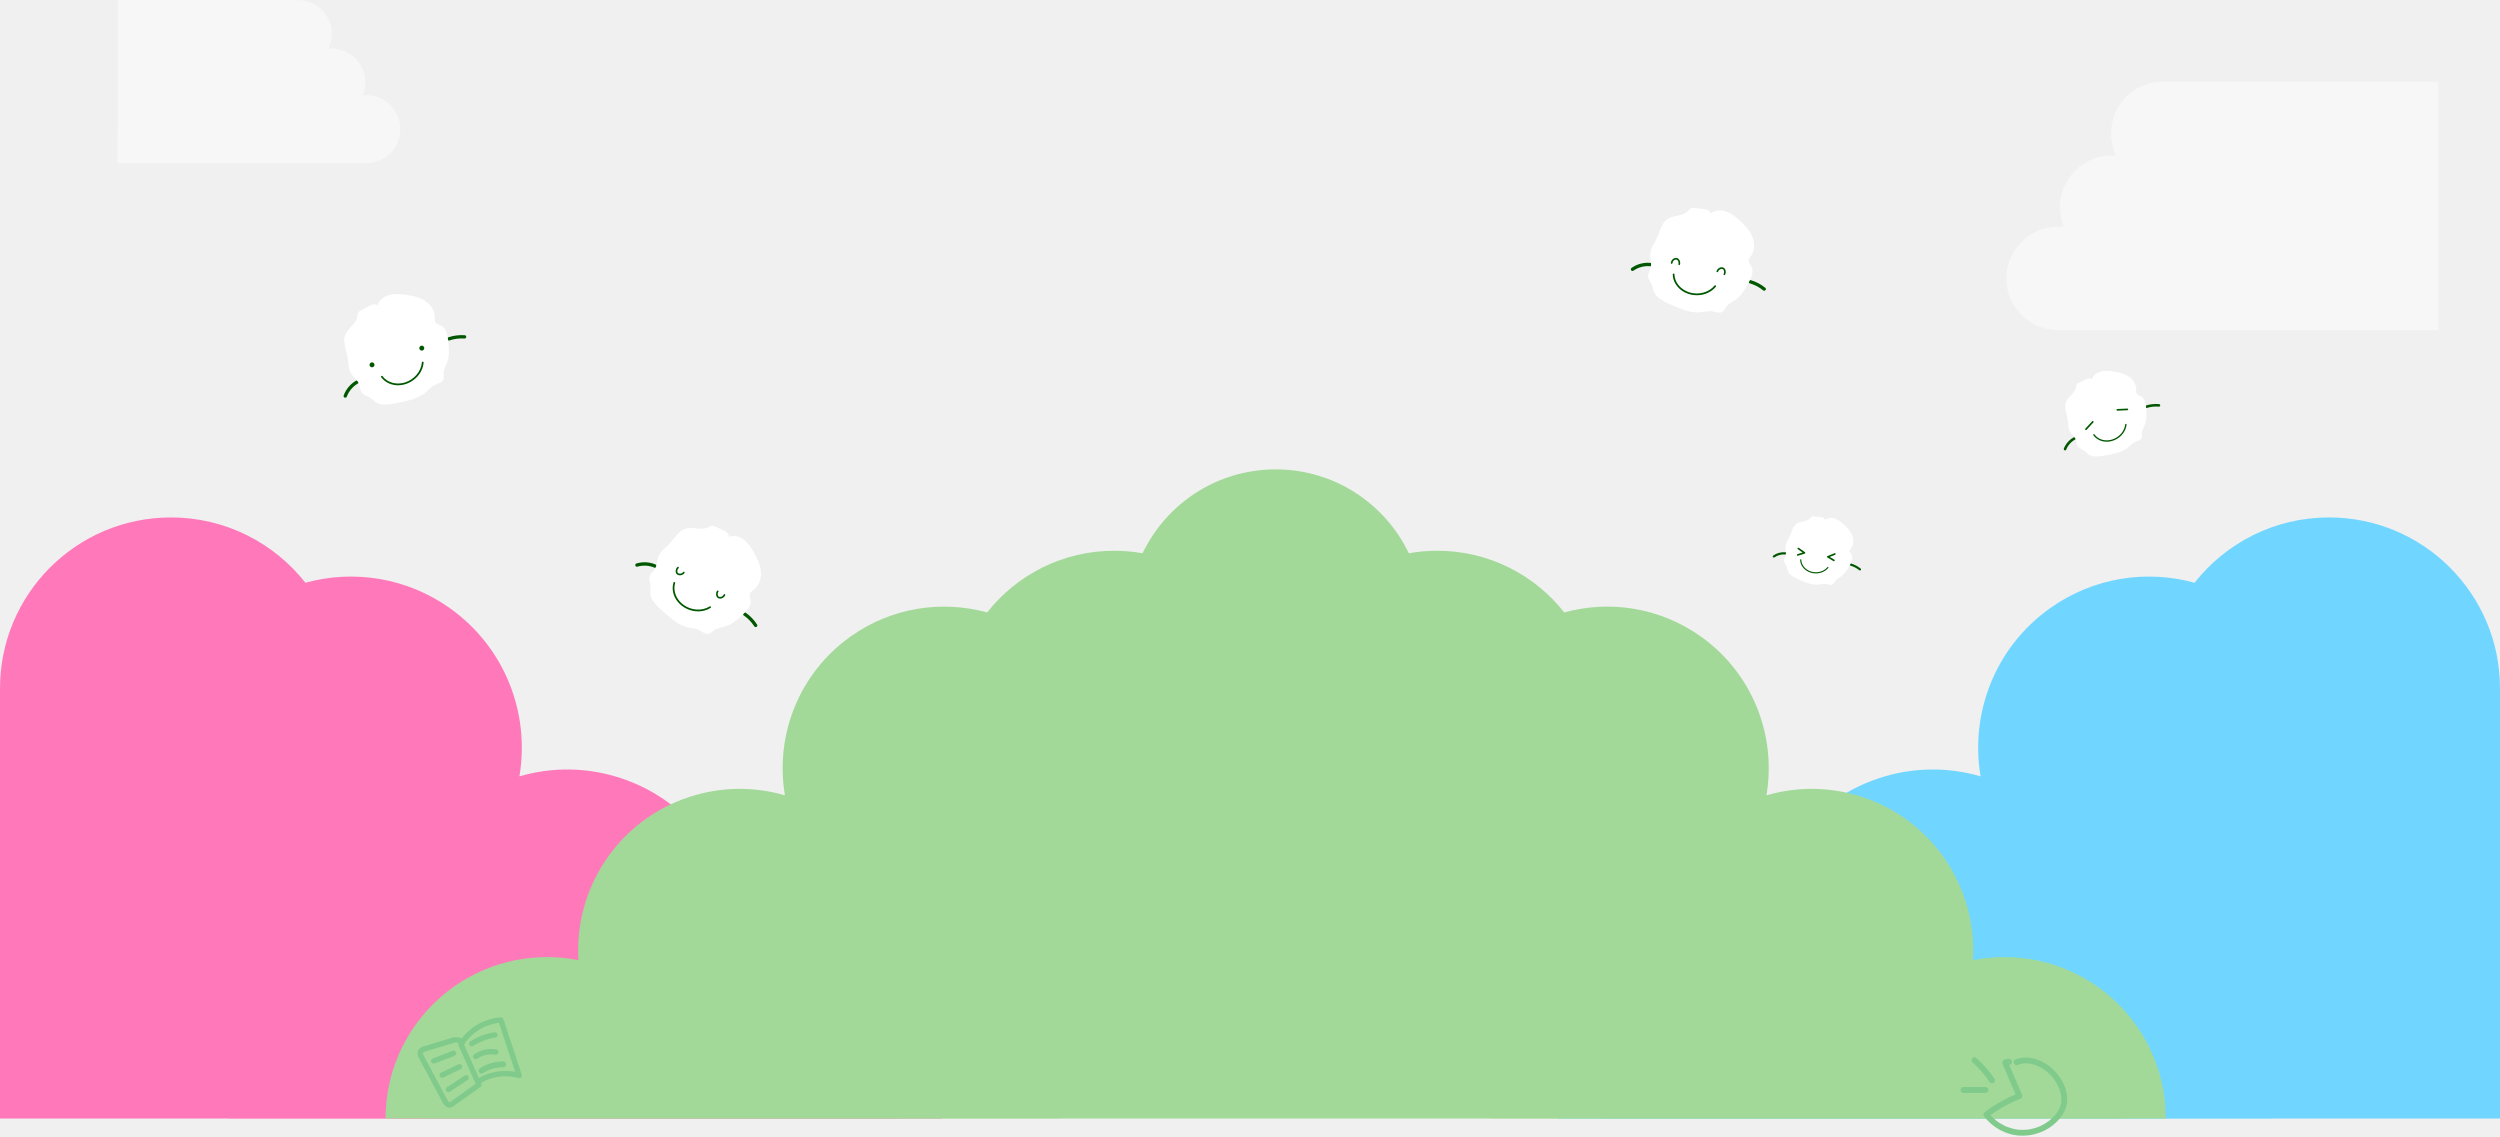
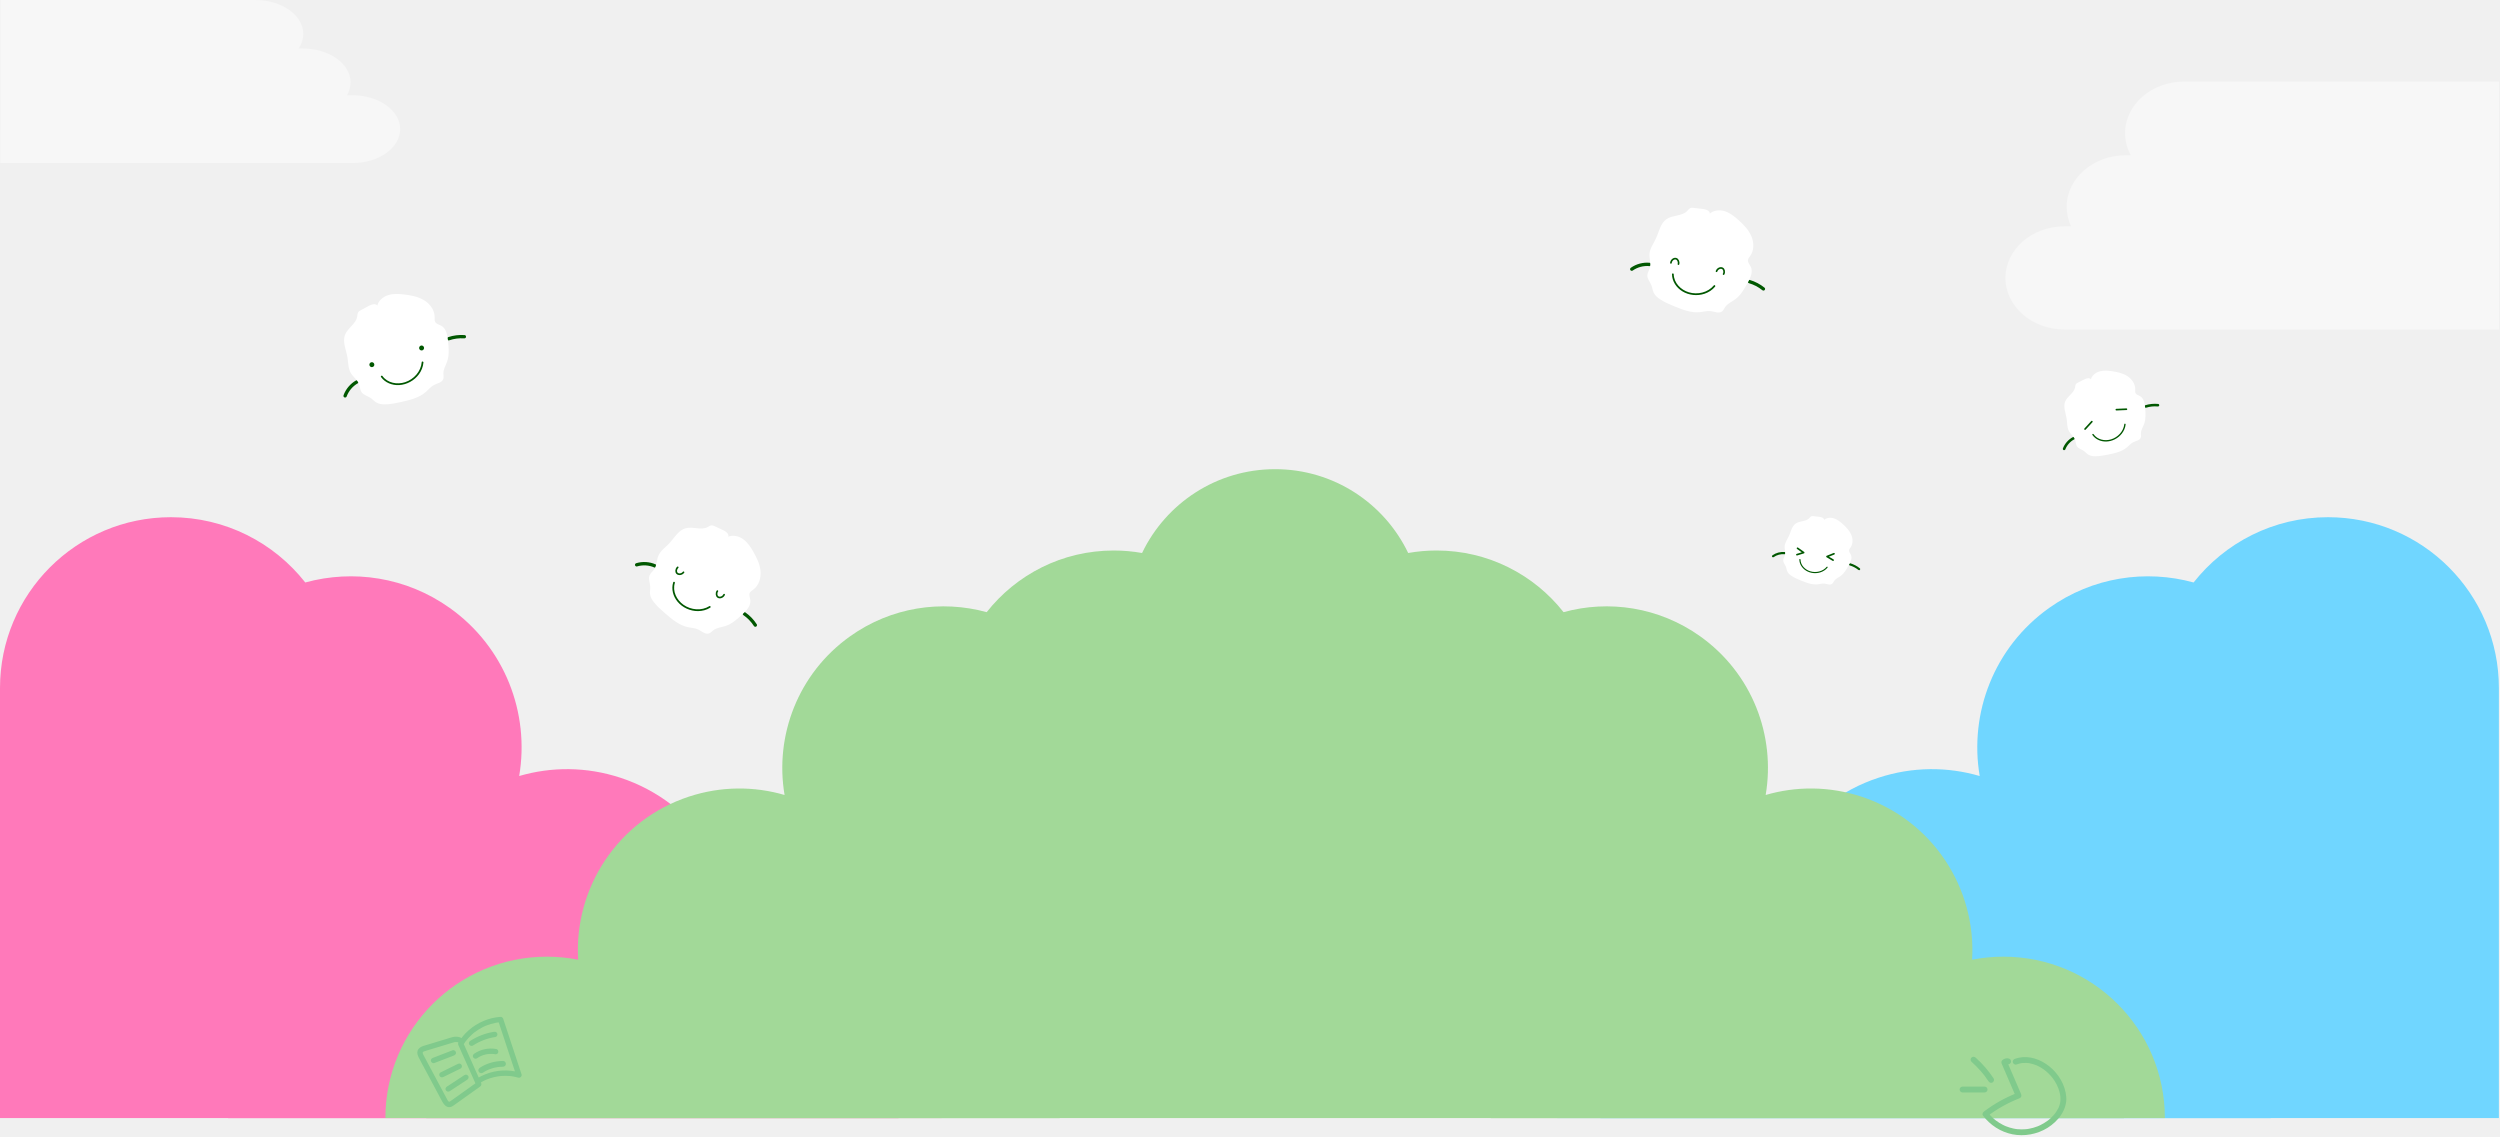
- <svg xmlns="http://www.w3.org/2000/svg" width="2237" height="1017" viewBox="0 0 2237 1017" fill="none">
+ <svg xmlns="http://www.w3.org/2000/svg" width="2238" height="1017" viewBox="0 0 2238 1017" fill="none">
  <path d="M1394 1000.89C1394 916.412 1462.49 847.924 1547 847.924C1557.14 847.924 1567.06 848.919 1576.66 850.804C1572.5 783.074 1614.11 718.423 1681.6 696.232C1712.13 686.192 1743.55 686.296 1772.23 694.688C1762.67 638.617 1784.91 579.422 1834.37 544.245C1873.36 516.513 1920.91 509.656 1963.72 521.429C1991.73 485.845 2035.2 463 2084 463C2168.5 463 2237 531.478 2237 615.962V1000.89H2032.85V1001H1432.59C1432.59 1001 1432.69 1000.92 1432.74 1000.89H1394.01H1394Z" fill="#70D6FF" />
  <path d="M843 1000.89C843 916.412 774.507 847.924 690.005 847.924C679.859 847.924 669.94 848.919 660.343 850.804C664.502 783.074 622.895 718.423 555.397 696.232C524.874 686.192 493.45 686.296 464.774 694.688C474.333 638.617 452.09 579.422 402.629 544.245C363.636 516.513 316.089 509.656 273.279 521.429C245.266 485.845 201.802 463 152.995 463C68.493 463 0 531.487 0 615.962V1000.89H204.152V1001H804.405C804.405 1001 804.311 1000.92 804.263 1000.89H842.991H843Z" fill="#FF79BA" />
-   <path d="M2181.91 250.51V73H1935.25C1909.68 73 1888.95 93.73 1888.95 119.3C1888.95 126.38 1890.54 133.08 1893.39 139.08H1889.5C1863.93 139.08 1843.2 159.81 1843.2 185.38C1843.2 191.55 1844.42 197.43 1846.61 202.81H1841.55C1815.98 202.81 1795.25 223.54 1795.25 249.11C1795.25 274.68 1815.98 295.41 1841.55 295.41H2181.97V250.51H2181.92H2181.91Z" fill="white" fill-opacity="0.44" />
-   <path d="M105.287 116.526V0H266.657C283.386 0 296.948 13.608 296.948 30.393C296.948 35.041 295.907 39.439 294.043 43.378H296.588C313.316 43.378 326.878 56.986 326.878 73.771C326.878 77.822 326.08 81.681 324.647 85.213H327.958C344.686 85.213 358.248 98.821 358.248 115.607C358.248 132.392 344.686 146 327.958 146H105.248V116.526H105.281H105.287Z" fill="white" fill-opacity="0.44" />
+   <path d="M2237.18 250.183V73H1955.26C1926.04 73 1902.34 93.692 1902.34 119.215C1902.34 126.282 1904.16 132.969 1907.42 138.958H1902.97C1873.75 138.958 1850.05 159.65 1850.05 185.173C1850.05 191.331 1851.45 197.201 1853.95 202.571H1848.17C1818.94 202.571 1795.25 223.262 1795.25 248.785C1795.25 274.308 1818.94 295 1848.17 295H2237.25V250.183H2237.19H2237.18Z" fill="white" fill-opacity="0.44" />
+   <path d="M0.304 116.526V0H228.645C252.316 0 271.507 13.608 271.507 30.393C271.507 35.041 270.035 39.439 267.396 43.378H270.998C294.669 43.378 313.859 56.986 313.859 73.771C313.859 77.822 312.73 81.681 310.702 85.213H315.387C339.058 85.213 358.248 98.821 358.248 115.607C358.248 132.392 339.058 146 315.387 146H0.248V116.526H0.294H0.304Z" fill="white" fill-opacity="0.44" />
  <path d="M1937.99 1000.89C1937.99 921.096 1873.27 856.408 1793.44 856.408C1783.85 856.408 1774.48 857.353 1765.41 859.131C1769.34 795.154 1730.02 734.084 1666.26 713.124C1637.41 703.646 1607.73 703.745 1580.63 711.666C1589.66 658.702 1568.65 602.788 1521.91 569.555C1485.06 543.361 1440.14 536.884 1399.7 548.004C1373.23 514.395 1332.16 492.808 1286.05 492.808C1277.37 492.808 1268.86 493.576 1260.6 495.041C1239.35 450.659 1194.01 420 1141.49 420C1088.97 420 1043.63 450.659 1022.38 495.048C1014.13 493.583 1005.62 492.815 996.939 492.815C950.822 492.815 909.756 514.402 883.287 548.011C842.846 536.891 797.917 543.361 761.076 569.562C714.341 602.795 693.327 658.71 702.354 711.673C675.259 703.752 645.574 703.653 616.729 713.131C552.956 734.092 513.647 795.168 517.574 859.138C508.504 857.36 499.136 856.415 489.547 856.415C409.719 856.415 345 921.103 345 1000.89H381.592C381.549 1000.93 381.507 1000.96 381.464 1001H948.61V1000.89H1334.39V1001H1901.54C1901.49 1000.96 1901.45 1000.93 1901.41 1000.89H1938H1937.99Z" fill="#A2D998" />
  <path d="M402.17 304.635C406.426 303.202 410.959 302.586 415.449 302.903C416.258 302.96 417.042 302.547 417.188 301.689C417.319 300.951 416.783 300.009 415.974 299.951C410.959 299.598 405.946 300.207 401.172 301.808C399.338 302.43 400.344 305.251 402.17 304.635Z" fill="#005700" />
  <path d="M318.742 340.555C313.613 343.464 309.593 348.222 307.567 353.758C307.289 354.513 307.522 355.387 308.298 355.748C308.987 356.071 310.01 355.772 310.288 355.017C312.157 349.92 315.731 345.693 320.451 343.021C321.161 342.623 321.257 341.555 320.822 340.932C320.324 340.219 319.443 340.163 318.733 340.561L318.742 340.555Z" fill="#005700" />
  <path d="M337.899 273.693C336.312 271.349 332.682 272.456 330.195 273.802C327.804 275.094 325.406 276.377 323.015 277.668C322.173 278.122 321.298 278.598 320.755 279.392C319.983 280.504 320.025 281.963 319.801 283.302C318.724 289.883 311.237 293.536 308.852 299.762C306.429 306.075 309.805 312.938 310.977 319.596C311.833 324.438 311.556 329.668 314.033 333.915C316.135 337.52 320.019 339.992 321.449 343.909C322.297 346.243 322.214 348.936 323.584 351.004C325.358 353.668 328.896 354.369 331.575 356.109C333.519 357.374 335.034 359.231 337.04 360.392C339.371 361.74 342.163 362.036 344.856 361.997C349.665 361.933 354.395 360.9 359.097 359.861C366.969 358.123 375.194 356.174 381.235 350.835C383.569 348.779 385.545 346.229 388.296 344.772C391.428 343.11 395.832 342.499 396.886 339.117C397.355 337.606 396.935 335.973 396.915 334.39C396.849 330.521 399.11 327.052 400.35 323.394C402.314 317.596 401.699 311.281 401.072 305.194C400.532 300.035 399.5 294.084 394.969 291.576C393.099 290.54 390.654 290.112 389.615 288.24C388.88 286.924 389.101 285.319 389.104 283.804C389.111 277.629 384.938 272.017 379.664 268.795C374.391 265.574 368.154 264.379 362.016 263.639C357.129 263.05 352.051 262.729 347.365 264.244C342.678 265.759 338.411 269.482 337.583 274.341" fill="white" />
  <path d="M377.514 324.224C376.824 332.548 370.494 339.552 362.698 342.116C355.549 344.472 346.958 342.944 342.368 336.612C341.773 335.795 340.486 336.694 341.08 337.51C344.805 342.654 351.09 345.072 357.336 344.725C364.257 344.332 370.878 340.662 374.978 335.092C377.262 331.986 378.748 328.351 379.06 324.499C379.144 323.501 377.593 323.218 377.514 324.224Z" fill="#005700" />
  <path d="M334.155 328.271C335.16 327.569 335.406 326.185 334.704 325.18C334.003 324.175 332.619 323.929 331.613 324.63C330.608 325.332 330.362 326.716 331.064 327.721C331.765 328.727 333.149 328.973 334.155 328.271Z" fill="#005700" />
  <path d="M378.682 313.336C379.687 312.634 379.934 311.25 379.232 310.245C378.53 309.239 377.146 308.993 376.141 309.695C375.135 310.397 374.889 311.781 375.591 312.786C376.293 313.792 377.677 314.038 378.682 313.336Z" fill="#005700" />
  <path d="M665.506 550.679C669.198 553.235 672.399 556.504 674.827 560.294C675.263 560.977 676.064 561.359 676.838 560.964C677.508 560.628 677.944 559.635 677.508 558.952C674.796 554.719 671.312 551.062 667.178 548.189C665.583 547.09 663.921 549.582 665.506 550.679Z" fill="#005700" />
  <path d="M586.877 505.223C581.481 502.847 575.264 502.464 569.614 504.146C568.842 504.374 568.28 505.083 568.454 505.921C568.606 506.667 569.457 507.309 570.229 507.081C575.433 505.535 580.958 505.877 585.92 508.066C586.664 508.398 587.577 507.838 587.817 507.117C588.092 506.291 587.611 505.551 586.868 505.22L586.877 505.223Z" fill="#005700" />
  <path d="M651.946 480.653C652.877 477.981 649.821 475.731 647.256 474.54C644.792 473.393 642.332 472.237 639.868 471.09C639.001 470.686 638.096 470.269 637.135 470.307C635.782 470.352 634.637 471.257 633.43 471.877C627.508 474.944 620.107 471.121 613.688 472.927C607.178 474.754 603.69 481.561 599.05 486.478C595.677 490.056 591.318 492.957 589.391 497.48C587.755 501.32 588.092 505.912 585.804 509.398C584.439 511.473 582.229 513.014 581.389 515.348C580.312 518.362 581.863 521.618 582.067 524.806C582.214 527.121 581.63 529.445 581.896 531.747C582.208 534.422 583.638 536.838 585.277 538.975C588.201 542.793 591.855 545.97 595.496 549.121C601.592 554.396 608.068 559.829 615.959 561.485C619.001 562.129 622.226 562.191 625.038 563.527C628.242 565.047 631.362 568.214 634.704 567.039C636.196 566.513 637.255 565.201 638.513 564.239C641.576 561.875 645.709 561.617 649.383 560.426C655.207 558.539 659.905 554.274 664.412 550.135C668.227 546.62 672.384 542.239 671.689 537.107C671.403 534.988 670.286 532.772 671.167 530.82C671.783 529.444 673.203 528.663 674.42 527.761C679.376 524.078 681.385 517.379 680.819 511.225C680.253 505.072 677.487 499.356 674.413 493.991C671.967 489.72 669.192 485.455 665.178 482.601C661.163 479.748 655.629 478.549 651.237 480.786" fill="white" />
  <path d="M635.069 542.604C627.982 547.022 618.583 546.128 611.87 541.407C605.711 537.08 601.806 529.278 604.142 521.814C604.442 520.849 602.953 520.353 602.653 521.318C600.752 527.378 602.567 533.863 606.576 538.664C611.024 543.981 617.923 547.099 624.838 547.061C628.693 547.037 632.497 546.058 635.772 544.008C636.623 543.479 635.923 542.066 635.069 542.604Z" fill="#005700" />
-   <path d="M611.873 512.33C610.157 514.509 607.209 514.466 605.994 513.113C604.934 511.928 605.006 509.528 606.675 507.902" stroke="#005700" stroke-width="1.5" stroke-miterlimit="10" stroke-linecap="round" />
+   <path d="M611.873 512.329C610.157 514.509 607.209 514.466 605.994 513.113C604.934 511.928 605.006 509.528 606.675 507.902" stroke="#005700" stroke-width="1.5" stroke-miterlimit="10" stroke-linecap="round" />
  <path d="M648.232 532.346C647.041 534.848 644.151 535.456 642.671 534.394C641.377 533.468 640.921 531.103 642.191 529.155" stroke="#005700" stroke-width="1.5" stroke-miterlimit="10" stroke-linecap="round" />
  <path d="M1921.21 364.97C1924.54 363.938 1928.08 363.547 1931.56 363.881C1932.19 363.941 1932.81 363.635 1932.94 362.971C1933.05 362.4 1932.65 361.657 1932.03 361.597C1928.14 361.225 1924.23 361.602 1920.49 362.753C1919.05 363.201 1919.78 365.413 1921.21 364.97Z" fill="#005700" />
  <path d="M1855.69 391.273C1851.64 393.435 1848.43 397.054 1846.75 401.317C1846.52 401.898 1846.68 402.582 1847.28 402.877C1847.81 403.142 1848.61 402.929 1848.84 402.348C1850.39 398.423 1853.25 395.208 1856.97 393.222C1857.53 392.927 1857.62 392.099 1857.3 391.607C1856.92 391.043 1856.24 390.982 1855.68 391.278L1855.69 391.273Z" fill="#005700" />
  <path d="M1871.86 339.681C1870.68 337.829 1867.83 338.619 1865.88 339.617C1863.99 340.574 1862.1 341.524 1860.22 342.481C1859.56 342.818 1858.87 343.171 1858.43 343.777C1857.81 344.627 1857.81 345.761 1857.61 346.797C1856.65 351.89 1850.76 354.584 1848.79 359.376C1846.78 364.235 1849.27 369.634 1850.06 374.83C1850.63 378.61 1850.31 382.668 1852.15 386.016C1853.72 388.859 1856.69 390.855 1857.72 393.926C1858.34 395.757 1858.22 397.848 1859.24 399.481C1860.57 401.586 1863.31 402.199 1865.35 403.603C1866.84 404.624 1867.98 406.096 1869.52 407.037C1871.3 408.13 1873.47 408.413 1875.56 408.436C1879.3 408.479 1883 407.767 1886.67 407.051C1892.82 405.853 1899.25 404.497 1904.05 400.465C1905.9 398.913 1907.49 396.97 1909.65 395.891C1912.12 394.659 1915.55 394.27 1916.44 391.663C1916.83 390.498 1916.54 389.22 1916.55 387.989C1916.57 384.982 1918.4 382.33 1919.43 379.511C1921.07 375.044 1920.72 370.125 1920.35 365.382C1920.03 361.363 1919.34 356.719 1915.87 354.682C1914.43 353.84 1912.54 353.461 1911.77 351.986C1911.23 350.949 1911.43 349.706 1911.46 348.529C1911.58 343.73 1908.45 339.289 1904.41 336.683C1900.38 334.077 1895.56 333.028 1890.8 332.334C1887.01 331.782 1883.07 331.434 1879.4 332.521C1875.73 333.608 1872.34 336.418 1871.61 340.178" fill="white" />
  <path d="M1901.67 379.714C1900.97 386.169 1895.92 391.489 1889.81 393.331C1884.21 395.023 1877.56 393.67 1874.12 388.66C1873.67 388.014 1872.65 388.687 1873.1 389.333C1875.9 393.403 1880.73 395.403 1885.59 395.254C1890.98 395.083 1896.2 392.359 1899.49 388.11C1901.32 385.741 1902.55 382.945 1902.87 379.958C1902.95 379.184 1901.75 378.934 1901.67 379.714Z" fill="#005700" />
  <path d="M1894.58 366.722L1903.56 366.329" stroke="#005700" stroke-width="1.5" stroke-miterlimit="10" stroke-linecap="round" />
  <path d="M1872.6 377.457C1870.57 379.671 1868.55 381.878 1866.53 384.092" stroke="#005700" stroke-width="1.5" stroke-miterlimit="10" stroke-linecap="round" />
  <path d="M1655.81 506.139C1658.63 506.962 1661.29 508.329 1663.58 510.178C1663.99 510.512 1664.56 510.584 1664.96 510.178C1665.31 509.832 1665.37 509.126 1664.96 508.793C1662.41 506.727 1659.49 505.178 1656.33 504.25C1655.12 503.897 1654.6 505.786 1655.81 506.139Z" fill="#005700" />
  <path d="M1597.66 494.178C1593.82 493.818 1589.89 494.864 1586.73 497.073C1586.3 497.374 1586.1 497.929 1586.38 498.413C1586.63 498.845 1587.29 499.067 1587.72 498.766C1590.63 496.733 1594.12 495.805 1597.65 496.139C1598.18 496.191 1598.63 495.655 1598.63 495.158C1598.63 494.589 1598.18 494.23 1597.65 494.178H1597.66Z" fill="#005700" />
  <path d="M1632.95 465.509C1632.98 463.659 1630.62 462.895 1628.78 462.686C1627.01 462.483 1625.25 462.274 1623.48 462.071C1622.86 461.999 1622.22 461.927 1621.63 462.15C1620.8 462.457 1620.28 463.254 1619.65 463.888C1616.61 467.013 1611.24 466.169 1607.63 468.614C1603.97 471.091 1603.21 476.033 1601.35 480.039C1599.99 482.954 1597.89 485.654 1597.63 488.857C1597.4 491.576 1598.56 494.354 1597.86 496.988C1597.44 498.557 1596.39 499.968 1596.35 501.589C1596.31 503.681 1597.94 505.38 1598.73 507.315C1599.29 508.72 1599.41 510.283 1600.05 511.655C1600.8 513.25 1602.18 514.453 1603.64 515.44C1606.24 517.205 1609.16 518.42 1612.07 519.623C1616.94 521.636 1622.08 523.669 1627.31 523.068C1629.33 522.839 1631.35 522.211 1633.37 522.46C1635.67 522.741 1638.26 524.061 1640.09 522.643C1640.9 522.009 1641.29 520.976 1641.87 520.12C1643.28 518.022 1645.79 517.008 1647.83 515.512C1651.05 513.139 1653.08 509.524 1655.02 506.027C1656.66 503.06 1658.34 499.485 1656.85 496.445C1656.23 495.19 1655.08 494.047 1655.22 492.654C1655.32 491.674 1656.04 490.896 1656.61 490.086C1658.92 486.778 1658.79 482.209 1657.17 478.51C1655.54 474.81 1652.65 471.836 1649.64 469.143C1647.24 466.999 1644.64 464.927 1641.56 463.986C1638.48 463.045 1634.8 463.444 1632.54 465.738" fill="white" />
  <path d="M1635.27 507.407C1631.79 511.61 1625.77 512.996 1620.63 511.453C1615.92 510.041 1611.89 506.008 1611.8 500.897C1611.78 500.237 1610.76 500.237 1610.77 500.897C1610.84 505.048 1613.31 508.695 1616.78 510.845C1620.64 513.224 1625.56 513.734 1629.84 512.283C1632.23 511.473 1634.39 510.08 1636 508.133C1636.41 507.629 1635.69 506.897 1635.27 507.407Z" fill="#005700" />
  <path d="M1641.77 495.726L1635.56 498.216L1640.97 501.419" stroke="#005700" stroke-width="1.5" stroke-linecap="round" stroke-linejoin="round" />
  <path d="M1609.16 490.824L1614.62 494.687L1608.62 496.543" stroke="#005700" stroke-width="1.5" stroke-linecap="round" stroke-linejoin="round" />
  <path d="M1565.67 253.529C1569.98 254.789 1574.05 256.879 1577.55 259.709C1578.18 260.219 1579.06 260.329 1579.67 259.709C1580.2 259.179 1580.3 258.099 1579.67 257.589C1575.76 254.429 1571.3 252.059 1566.47 250.639C1564.61 250.099 1563.82 252.989 1565.67 253.529Z" fill="#005700" />
  <path d="M1476.71 235.229C1470.84 234.679 1464.82 236.279 1459.99 239.659C1459.33 240.119 1459.02 240.969 1459.45 241.709C1459.83 242.369 1460.84 242.709 1461.5 242.249C1465.95 239.139 1471.3 237.719 1476.7 238.229C1477.51 238.309 1478.2 237.489 1478.2 236.729C1478.2 235.859 1477.51 235.309 1476.7 235.229H1476.71Z" fill="#005700" />
  <path d="M1530.69 191.369C1530.73 188.539 1527.12 187.369 1524.31 187.049C1521.61 186.739 1518.91 186.419 1516.21 186.109C1515.26 185.999 1514.27 185.889 1513.37 186.229C1512.1 186.699 1511.3 187.919 1510.35 188.889C1505.7 193.669 1497.47 192.379 1491.95 196.119C1486.35 199.909 1485.19 207.469 1482.34 213.599C1480.27 218.059 1477.05 222.189 1476.65 227.089C1476.31 231.249 1478.08 235.499 1477.01 239.529C1476.37 241.929 1474.76 244.089 1474.7 246.569C1474.63 249.769 1477.13 252.369 1478.33 255.329C1479.2 257.479 1479.38 259.869 1480.36 261.969C1481.5 264.409 1483.62 266.249 1485.85 267.759C1489.83 270.459 1494.3 272.319 1498.75 274.159C1506.2 277.239 1514.06 280.349 1522.07 279.429C1525.16 279.079 1528.24 278.119 1531.33 278.499C1534.85 278.929 1538.81 280.949 1541.61 278.779C1542.86 277.809 1543.45 276.229 1544.34 274.919C1546.5 271.709 1550.34 270.159 1553.45 267.869C1558.38 264.239 1561.49 258.709 1564.46 253.359C1566.97 248.819 1569.53 243.349 1567.25 238.699C1566.31 236.779 1564.55 235.029 1564.77 232.899C1564.92 231.399 1566.02 230.209 1566.89 228.969C1570.43 223.909 1570.22 216.919 1567.74 211.259C1565.26 205.599 1560.83 201.049 1556.22 196.929C1552.55 193.649 1548.57 190.479 1543.86 189.039C1539.15 187.599 1533.52 188.209 1530.06 191.719" fill="white" />
  <path d="M1534.24 255.479C1528.91 261.909 1519.71 264.029 1511.85 261.669C1504.64 259.509 1498.47 253.339 1498.33 245.519C1498.31 244.509 1496.74 244.509 1496.76 245.519C1496.87 251.869 1500.64 257.449 1505.96 260.739C1511.86 264.379 1519.39 265.159 1525.94 262.939C1529.59 261.699 1532.89 259.569 1535.35 256.589C1535.99 255.819 1534.88 254.699 1534.24 255.479Z" fill="#005700" />
  <path d="M1536.64 242.829C1537.58 240.219 1540.39 239.329 1541.97 240.229C1543.35 241.019 1544.04 243.319 1542.97 245.389" stroke="#005700" stroke-width="1.5" stroke-miterlimit="10" stroke-linecap="round" />
  <path d="M1495.81 235.319C1496.15 232.569 1498.7 231.079 1500.44 231.619C1501.96 232.089 1503.14 234.189 1502.55 236.439" stroke="#005700" stroke-width="1.5" stroke-miterlimit="10" stroke-linecap="round" />
  <path d="M415.098 933.241C415.148 928.311 409.433 927.572 405.719 928.279C403.545 928.698 401.395 929.529 399.279 930.172C396.989 930.863 394.697 931.563 392.407 932.254C387.966 933.601 383.493 934.87 379.072 936.297C376.794 937.03 374.633 938.217 373.834 940.62C373.147 942.676 373.905 944.786 374.821 946.626C376.87 950.721 379.135 954.722 381.29 958.761C383.445 962.8 385.782 967.177 388.025 971.386C390.221 975.505 392.425 979.627 394.621 983.746C396.452 987.175 398.869 992.385 403.736 990.851C404.959 990.466 405.971 989.696 407 988.966C408.136 988.157 409.264 987.347 410.4 986.538C412.503 985.036 414.612 983.532 416.715 982.03C421.088 978.906 425.463 975.787 429.83 972.666C430.989 971.837 431.218 970.636 430.654 969.36C426.472 959.982 422.292 950.596 418.11 941.218C416.916 938.545 415.727 935.869 414.533 933.196L414.582 935.593C416.061 933.145 417.334 931.436 419.285 929.285C420.223 928.252 421.213 927.259 422.239 926.314C422.726 925.867 423.222 925.437 423.721 925.011C423.847 924.907 423.973 924.803 424.1 924.699C424.143 924.666 424.537 924.345 424.33 924.512C424.122 924.678 424.52 924.363 424.563 924.33C424.725 924.204 424.887 924.079 425.05 923.953C427.245 922.291 429.594 920.824 432.05 919.572C432.639 919.273 433.23 918.988 433.827 918.713C433.975 918.645 434.128 918.574 434.279 918.512C434.658 918.34 433.982 918.634 434.367 918.472C434.705 918.325 435.049 918.188 435.393 918.051C436.692 917.537 438.016 917.076 439.354 916.685C440.852 916.246 442.374 915.883 443.911 915.602C444.277 915.536 444.638 915.473 445.005 915.421C445.05 915.415 445.552 915.343 445.305 915.373C445.087 915.406 445.675 915.326 445.728 915.322C446.543 915.223 447.362 915.144 448.183 915.091L445.834 913.335C450.107 926.259 454.384 939.18 458.656 952.105C459.861 955.75 461.066 959.395 462.271 963.04L465.171 960.06C455.262 957.241 444.358 957.79 434.774 961.571C431.994 962.669 429.317 963.984 426.788 965.58C425.722 966.249 425.236 967.779 425.965 968.886C426.693 969.993 428.127 970.425 429.27 969.71C430.29 969.069 431.331 968.464 432.396 967.908C432.928 967.63 433.466 967.363 434.01 967.105C434.267 966.986 434.519 966.87 434.776 966.75C434.924 966.682 435.066 966.617 435.217 966.555C434.973 966.66 435.145 966.584 435.29 966.525C437.557 965.596 439.884 964.827 442.264 964.263C443.438 963.984 444.619 963.749 445.809 963.566C445.859 963.556 446.348 963.486 446.096 963.519C445.869 963.55 446.263 963.495 446.263 963.495C446.579 963.452 446.899 963.414 447.219 963.376C447.816 963.31 448.419 963.255 449.015 963.212C451.455 963.038 453.91 963.052 456.346 963.266C456.665 963.298 456.982 963.324 457.305 963.361C457.199 963.348 456.933 963.312 457.41 963.374C457.571 963.397 457.728 963.414 457.888 963.437C458.565 963.526 459.24 963.638 459.908 963.761C461.29 964.014 462.654 964.34 464.004 964.725C465.699 965.209 467.466 963.448 466.903 961.745C462.631 948.82 458.354 935.899 454.082 922.975C452.877 919.33 451.672 915.685 450.467 912.04C450.145 911.073 449.204 910.206 448.119 910.285C437.48 911.009 427.371 915.393 419.39 922.434C417.513 924.092 415.765 925.905 414.188 927.853C413.31 928.94 412.47 930.067 411.684 931.224C411.334 931.735 411 932.25 410.673 932.776C410.453 933.131 410.246 933.473 410.124 933.875C409.888 934.68 410.261 935.393 410.577 936.105C413.06 941.68 415.544 947.255 418.033 952.827C420.861 959.174 423.687 965.515 426.515 971.861L427.339 968.556C420.211 973.644 413.089 978.729 405.961 983.816C405.164 984.386 404.375 984.958 403.572 985.518C403.228 985.76 402.88 985.983 402.514 986.189L402.294 986.3C402.507 986.2 402.472 986.2 402.197 986.302C402.698 986.274 401.6 986.227 402.016 986.313C402.376 986.39 401.792 986.231 401.78 986.224C402.337 986.407 401.795 986.167 401.692 986.123C402.057 986.289 401.871 986.282 401.737 986.152C401.597 986.013 401.448 985.892 401.313 985.75C401.237 985.67 400.859 985.156 401.202 985.635C401.121 985.523 401.043 985.416 400.967 985.301C400.736 984.964 400.526 984.615 400.327 984.259C398.229 980.501 396.269 976.659 394.241 972.866C390.168 965.24 386.1 957.611 382.028 949.985C381.024 948.106 379.995 946.243 379.026 944.35C378.925 944.159 378.837 943.967 378.742 943.773C378.534 943.346 378.708 943.682 378.742 943.773C378.592 943.373 378.465 942.975 378.368 942.558C378.505 943.146 378.433 941.771 378.338 942.38C378.338 942.38 378.497 941.76 378.39 942.083C378.288 942.389 378.844 941.524 378.47 941.937C378.53 941.873 379.056 941.445 378.63 941.75C378.753 941.662 378.883 941.577 379.014 941.505C379.215 941.385 379.419 941.283 379.635 941.188C379.232 941.367 379.704 941.175 379.805 941.134C380.789 940.781 381.81 940.503 382.811 940.202C384.912 939.569 387.009 938.93 389.116 938.293C393.795 936.879 398.472 935.46 403.152 934.045C404.233 933.717 405.307 933.351 406.403 933.07C406.572 933.024 406.738 932.987 406.908 932.955C407.014 932.934 407.114 932.915 407.22 932.893C406.954 932.927 406.962 932.929 407.242 932.894C407.674 932.858 408.107 932.822 408.541 932.834C408.753 932.839 408.969 932.849 409.18 932.862C408.772 932.835 409.234 932.871 409.387 932.905C409.578 932.944 409.771 932.996 409.96 933.043C410.502 933.179 409.612 932.826 410.079 933.091C410.228 933.176 410.599 933.491 410.162 933.089C410.628 933.516 410.208 933.062 410.214 933.059C410.291 933.012 410.556 933.873 410.256 933.047C410.316 933.298 410.324 933.265 410.277 932.943C410.29 933.069 410.289 933.195 410.288 933.322C410.275 934.58 411.446 935.772 412.722 935.697C413.998 935.622 415.086 934.605 415.097 933.263L415.098 933.241Z" fill="#80CA8C" />
  <path d="M442.246 923.671C434.67 924.861 427.349 927.674 420.904 931.828C419.844 932.507 419.349 934.021 420.08 935.133C420.812 936.245 422.249 936.682 423.386 935.957C429.57 931.974 436.176 929.472 443.542 928.317C444.787 928.121 445.588 926.486 445.215 925.354C444.768 923.994 443.588 923.473 442.252 923.681L442.246 923.671Z" fill="#80CA8C" />
  <path d="M450.257 949.75C442.919 949.847 435.628 951.837 429.483 955.908C428.353 956.657 427.796 958.265 428.596 959.469C429.345 960.598 430.947 961.159 432.156 960.356C433.501 959.464 434.906 958.661 436.363 957.968C436.56 957.877 436.762 957.783 436.959 957.693C437.385 957.493 436.904 957.705 437.165 957.604C437.533 957.46 437.894 957.306 438.265 957.167C439.051 956.869 439.842 956.603 440.649 956.363C444.03 955.359 446.796 954.983 450.327 954.937C451.685 954.918 452.968 953.713 452.894 952.311C452.82 950.908 451.717 949.725 450.267 949.744L450.257 949.75Z" fill="#80CA8C" />
  <path d="M444.289 939.067C437.423 937.867 430.201 939.32 424.452 943.306C423.422 944.023 422.877 945.477 423.629 946.612C424.311 947.642 425.822 948.202 426.934 947.435C429.568 945.607 431.751 944.645 434.837 943.951C435.193 943.87 435.556 943.798 435.922 943.732C436.086 943.703 436.245 943.678 436.405 943.652C436.572 943.628 436.564 943.626 436.4 943.655L436.647 943.625C437.38 943.541 438.111 943.479 438.854 943.459C439.629 943.434 440.412 943.445 441.188 943.503C441.351 943.518 441.515 943.524 441.68 943.543C441.783 943.551 442.233 943.602 441.924 943.565C442.331 943.614 442.734 943.679 443.14 943.75C444.382 943.968 445.785 943.335 446.057 941.996C446.305 940.792 445.625 939.313 444.304 939.079L444.289 939.067Z" fill="#80CA8C" />
  <path d="M405.167 940.202C399.264 942.478 393.361 944.753 387.45 947.026C386.281 947.477 385.344 948.676 385.777 949.989C386.153 951.126 387.484 952.144 388.74 951.662C394.643 949.387 400.546 947.111 406.457 944.838C407.626 944.387 408.562 943.188 408.13 941.875C407.754 940.738 406.422 939.72 405.167 940.202Z" fill="#80CA8C" />
  <path d="M415.852 962.366C410.561 965.833 405.267 969.308 399.975 972.775C398.921 973.464 398.412 974.966 399.152 976.08C399.846 977.131 401.326 977.639 402.457 976.904C407.749 973.437 413.042 969.962 418.334 966.495C419.388 965.806 419.897 964.304 419.158 963.189C418.463 962.139 416.983 961.63 415.852 962.366Z" fill="#80CA8C" />
  <path d="M409.871 952.413C404.716 954.944 399.553 957.474 394.398 960.006C393.264 960.562 392.896 962.286 393.575 963.311C394.345 964.477 395.663 964.727 396.88 964.135C402.035 961.603 407.198 959.074 412.352 956.542C413.486 955.986 413.855 954.262 413.176 953.237C412.406 952.071 411.088 951.821 409.871 952.413Z" fill="#80CA8C" />
  <path d="M1805.13 952.917C1806.17 952.538 1807.23 952.217 1808.32 951.982C1808.79 951.877 1809.28 951.792 1809.76 951.714C1810.23 951.635 1809.82 951.7 1809.72 951.714C1809.83 951.7 1809.94 951.687 1810.06 951.674C1810.35 951.642 1810.65 951.615 1810.95 951.589C1812.02 951.504 1813.1 951.498 1814.18 951.55C1814.69 951.576 1815.22 951.622 1815.73 951.674C1815.94 951.7 1816.39 951.766 1815.92 951.694C1816.22 951.74 1816.51 951.785 1816.81 951.838C1818.94 952.217 1820.97 952.871 1822.99 953.643C1823.37 953.787 1822.62 953.48 1822.99 953.643C1823.09 953.689 1823.2 953.735 1823.3 953.78C1823.54 953.892 1823.79 954.003 1824.03 954.114C1824.56 954.363 1825.07 954.618 1825.58 954.892C1826.53 955.402 1827.47 955.958 1828.38 956.554C1828.83 956.855 1829.29 957.162 1829.73 957.482C1829.95 957.639 1830.18 957.803 1830.39 957.966C1830.48 958.038 1830.58 958.11 1830.67 958.182C1830.29 957.888 1830.72 958.222 1830.79 958.28C1831.69 958.993 1832.54 959.739 1833.37 960.524C1834.2 961.309 1834.95 962.074 1835.69 962.898C1836.06 963.31 1836.42 963.729 1836.77 964.154C1836.94 964.37 1837.11 964.579 1837.29 964.795C1837.36 964.887 1837.44 964.978 1837.51 965.076C1837.29 964.782 1837.49 965.057 1837.61 965.201C1838.94 966.986 1840.12 968.889 1841.13 970.878C1841.72 972.042 1842.1 972.905 1842.52 973.991C1843.02 975.312 1843.46 976.666 1843.8 978.046C1843.95 978.661 1844.09 979.283 1844.2 979.904C1844.34 980.709 1844.36 980.82 1844.43 981.657C1844.56 983.05 1844.56 984.456 1844.43 985.85C1844.42 985.993 1844.41 986.137 1844.39 986.281C1844.33 986.759 1844.44 985.974 1844.36 986.445C1844.31 986.765 1844.25 987.086 1844.19 987.4C1844.06 988.008 1843.9 988.61 1843.72 989.205C1843.54 989.8 1843.33 990.382 1843.11 990.964C1843.09 991.017 1842.91 991.422 1843.06 991.076C1843.01 991.2 1842.95 991.318 1842.9 991.442C1842.75 991.762 1842.6 992.083 1842.43 992.403C1841.86 993.515 1841.22 994.588 1840.5 995.621C1840.33 995.877 1840.14 996.132 1839.95 996.387C1839.85 996.531 1839.74 996.674 1839.63 996.818C1839.82 996.583 1839.67 996.773 1839.63 996.818C1839.21 997.342 1838.78 997.858 1838.33 998.362C1837.51 999.284 1836.64 1000.16 1835.73 1001C1835.28 1001.41 1834.82 1001.82 1834.35 1002.21C1834.11 1002.4 1833.88 1002.59 1833.64 1002.79C1833.53 1002.87 1833.43 1002.95 1833.33 1003.03C1833.64 1002.8 1833.18 1003.14 1833.13 1003.18C1831.14 1004.66 1829 1005.96 1826.77 1007.07C1826.22 1007.34 1825.68 1007.6 1825.11 1007.85C1825 1007.9 1824.87 1007.95 1824.75 1008C1824.35 1008.18 1825.07 1007.88 1824.65 1008.04C1824.33 1008.17 1824.01 1008.3 1823.68 1008.43C1822.54 1008.86 1821.37 1009.25 1820.19 1009.58C1819.02 1009.91 1817.74 1010.21 1816.5 1010.44C1815.94 1010.55 1815.38 1010.64 1814.82 1010.72C1814.38 1010.78 1815.18 1010.67 1814.74 1010.72C1814.61 1010.74 1814.48 1010.76 1814.35 1010.77C1814 1010.81 1813.65 1010.84 1813.31 1010.87C1810.84 1011.09 1808.36 1011.07 1805.9 1010.82C1805.6 1010.79 1805.31 1010.76 1805.01 1010.72C1805.5 1010.78 1804.71 1010.68 1804.58 1010.66C1803.95 1010.56 1803.33 1010.45 1802.7 1010.32C1801.54 1010.08 1800.39 1009.79 1799.25 1009.45C1798.11 1009.11 1796.91 1008.69 1795.77 1008.24C1795.66 1008.19 1794.93 1007.89 1795.34 1008.06C1795.06 1007.94 1794.8 1007.83 1794.53 1007.7C1793.95 1007.44 1793.38 1007.16 1792.81 1006.87C1790.7 1005.79 1788.68 1004.52 1786.78 1003.1C1786.36 1002.79 1786.61 1002.97 1786.71 1003.05C1786.61 1002.97 1786.5 1002.89 1786.4 1002.81C1786.18 1002.63 1785.94 1002.44 1785.71 1002.25C1785.22 1001.84 1784.74 1001.42 1784.27 1000.99C1783.36 1000.16 1782.49 999.291 1781.67 998.382C1781.3 997.976 1780.94 997.557 1780.58 997.139C1780.39 996.91 1780.21 996.681 1780.02 996.452C1779.98 996.4 1779.71 996.066 1779.96 996.38C1779.86 996.249 1779.76 996.112 1779.65 995.975L1778.71 999.565C1783.19 996.158 1787.9 993.051 1792.8 990.297C1797.67 987.563 1802.71 985.189 1807.7 983.259C1809.42 982.592 1809.98 981.068 1809.27 979.4C1805.01 969.498 1800.76 959.589 1796.5 949.686L1796.09 952.871C1796.56 952.407 1795.72 953.022 1796.29 952.701C1796.82 952.407 1795.93 952.727 1796.54 952.616L1796.77 952.564C1796.46 952.603 1796.46 952.616 1796.77 952.603L1796.54 952.557C1796.69 952.583 1796.84 952.623 1796.99 952.668C1798.32 953.054 1799.91 952.204 1800.23 950.837C1800.54 949.47 1799.8 948.018 1798.39 947.606C1796.25 946.985 1793.96 947.599 1792.38 949.156C1791.47 950.059 1791.51 951.256 1791.97 952.341C1796.23 962.244 1800.48 972.153 1804.74 982.056L1806.31 978.197C1795.49 982.383 1785.29 988.001 1776.06 995.033C1775.04 995.811 1774.19 997.381 1775.12 998.624C1781.55 1007.19 1791.02 1013.33 1801.56 1015.43C1812.1 1017.52 1823.68 1015.43 1832.98 1009.63C1842.28 1003.84 1850.73 993.502 1849.69 981.664C1848.76 971.087 1842.67 961.028 1834.43 954.5C1826.73 948.404 1816.87 944.8 1807.03 946.906C1805.91 947.148 1804.81 947.469 1803.73 947.868C1802.44 948.338 1801.44 949.673 1801.9 951.099C1802.31 952.361 1803.75 953.44 1805.13 952.93V952.917Z" fill="#80CA8C" />
  <path d="M1784.71 965.417C1780.15 958.536 1774.73 952.231 1768.55 946.75C1767.53 945.84 1765.84 945.664 1764.84 946.75C1763.92 947.744 1763.74 949.49 1764.84 950.465C1767.81 953.101 1770.61 955.913 1773.21 958.902C1773.85 959.628 1774.47 960.374 1775.08 961.12C1775.39 961.492 1775.69 961.872 1775.99 962.251C1776.29 962.63 1776.46 962.853 1776.65 963.095C1777.87 964.717 1779.05 966.372 1780.17 968.066C1780.93 969.21 1782.53 969.806 1783.76 969.008C1784.9 968.275 1785.51 966.64 1784.7 965.417H1784.71Z" fill="#80CA8C" />
  <path d="M1776.6 972.71H1756.88C1755.51 972.71 1754.19 973.92 1754.25 975.339C1754.31 976.758 1755.4 977.968 1756.88 977.968H1776.6C1777.97 977.968 1779.29 976.758 1779.23 975.339C1779.17 973.92 1778.08 972.71 1776.6 972.71Z" fill="#80CA8C" />
</svg>
